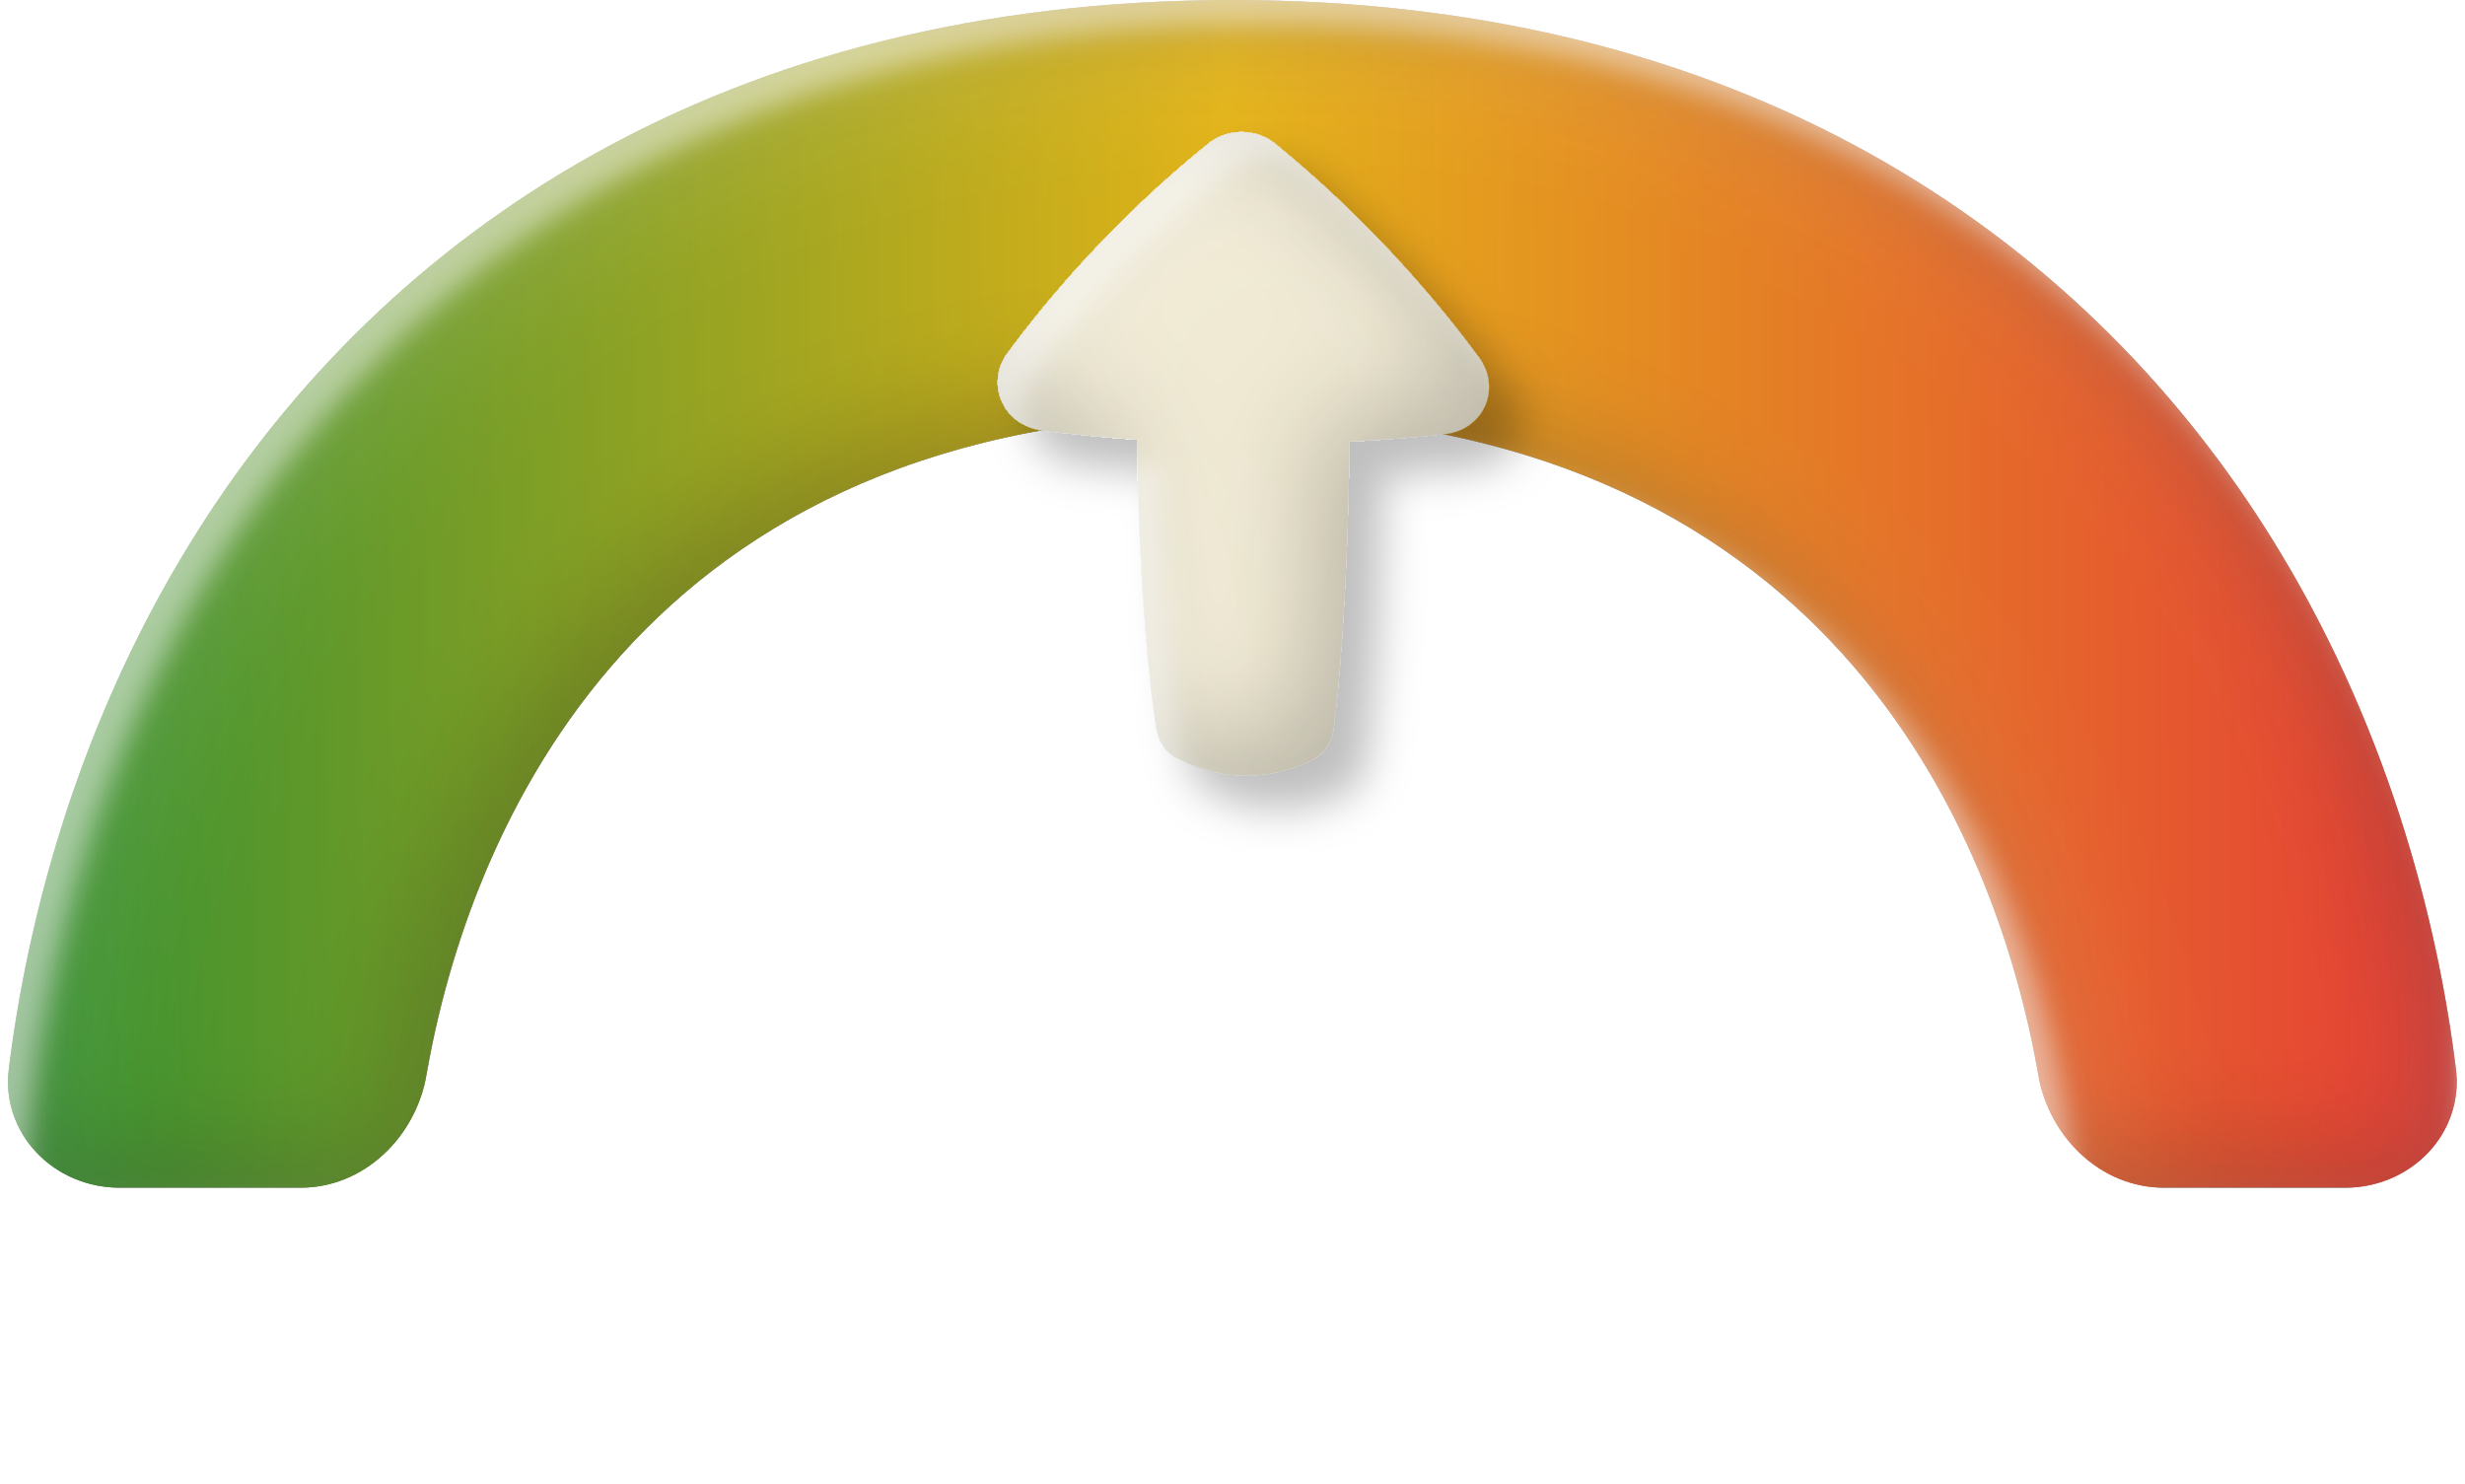
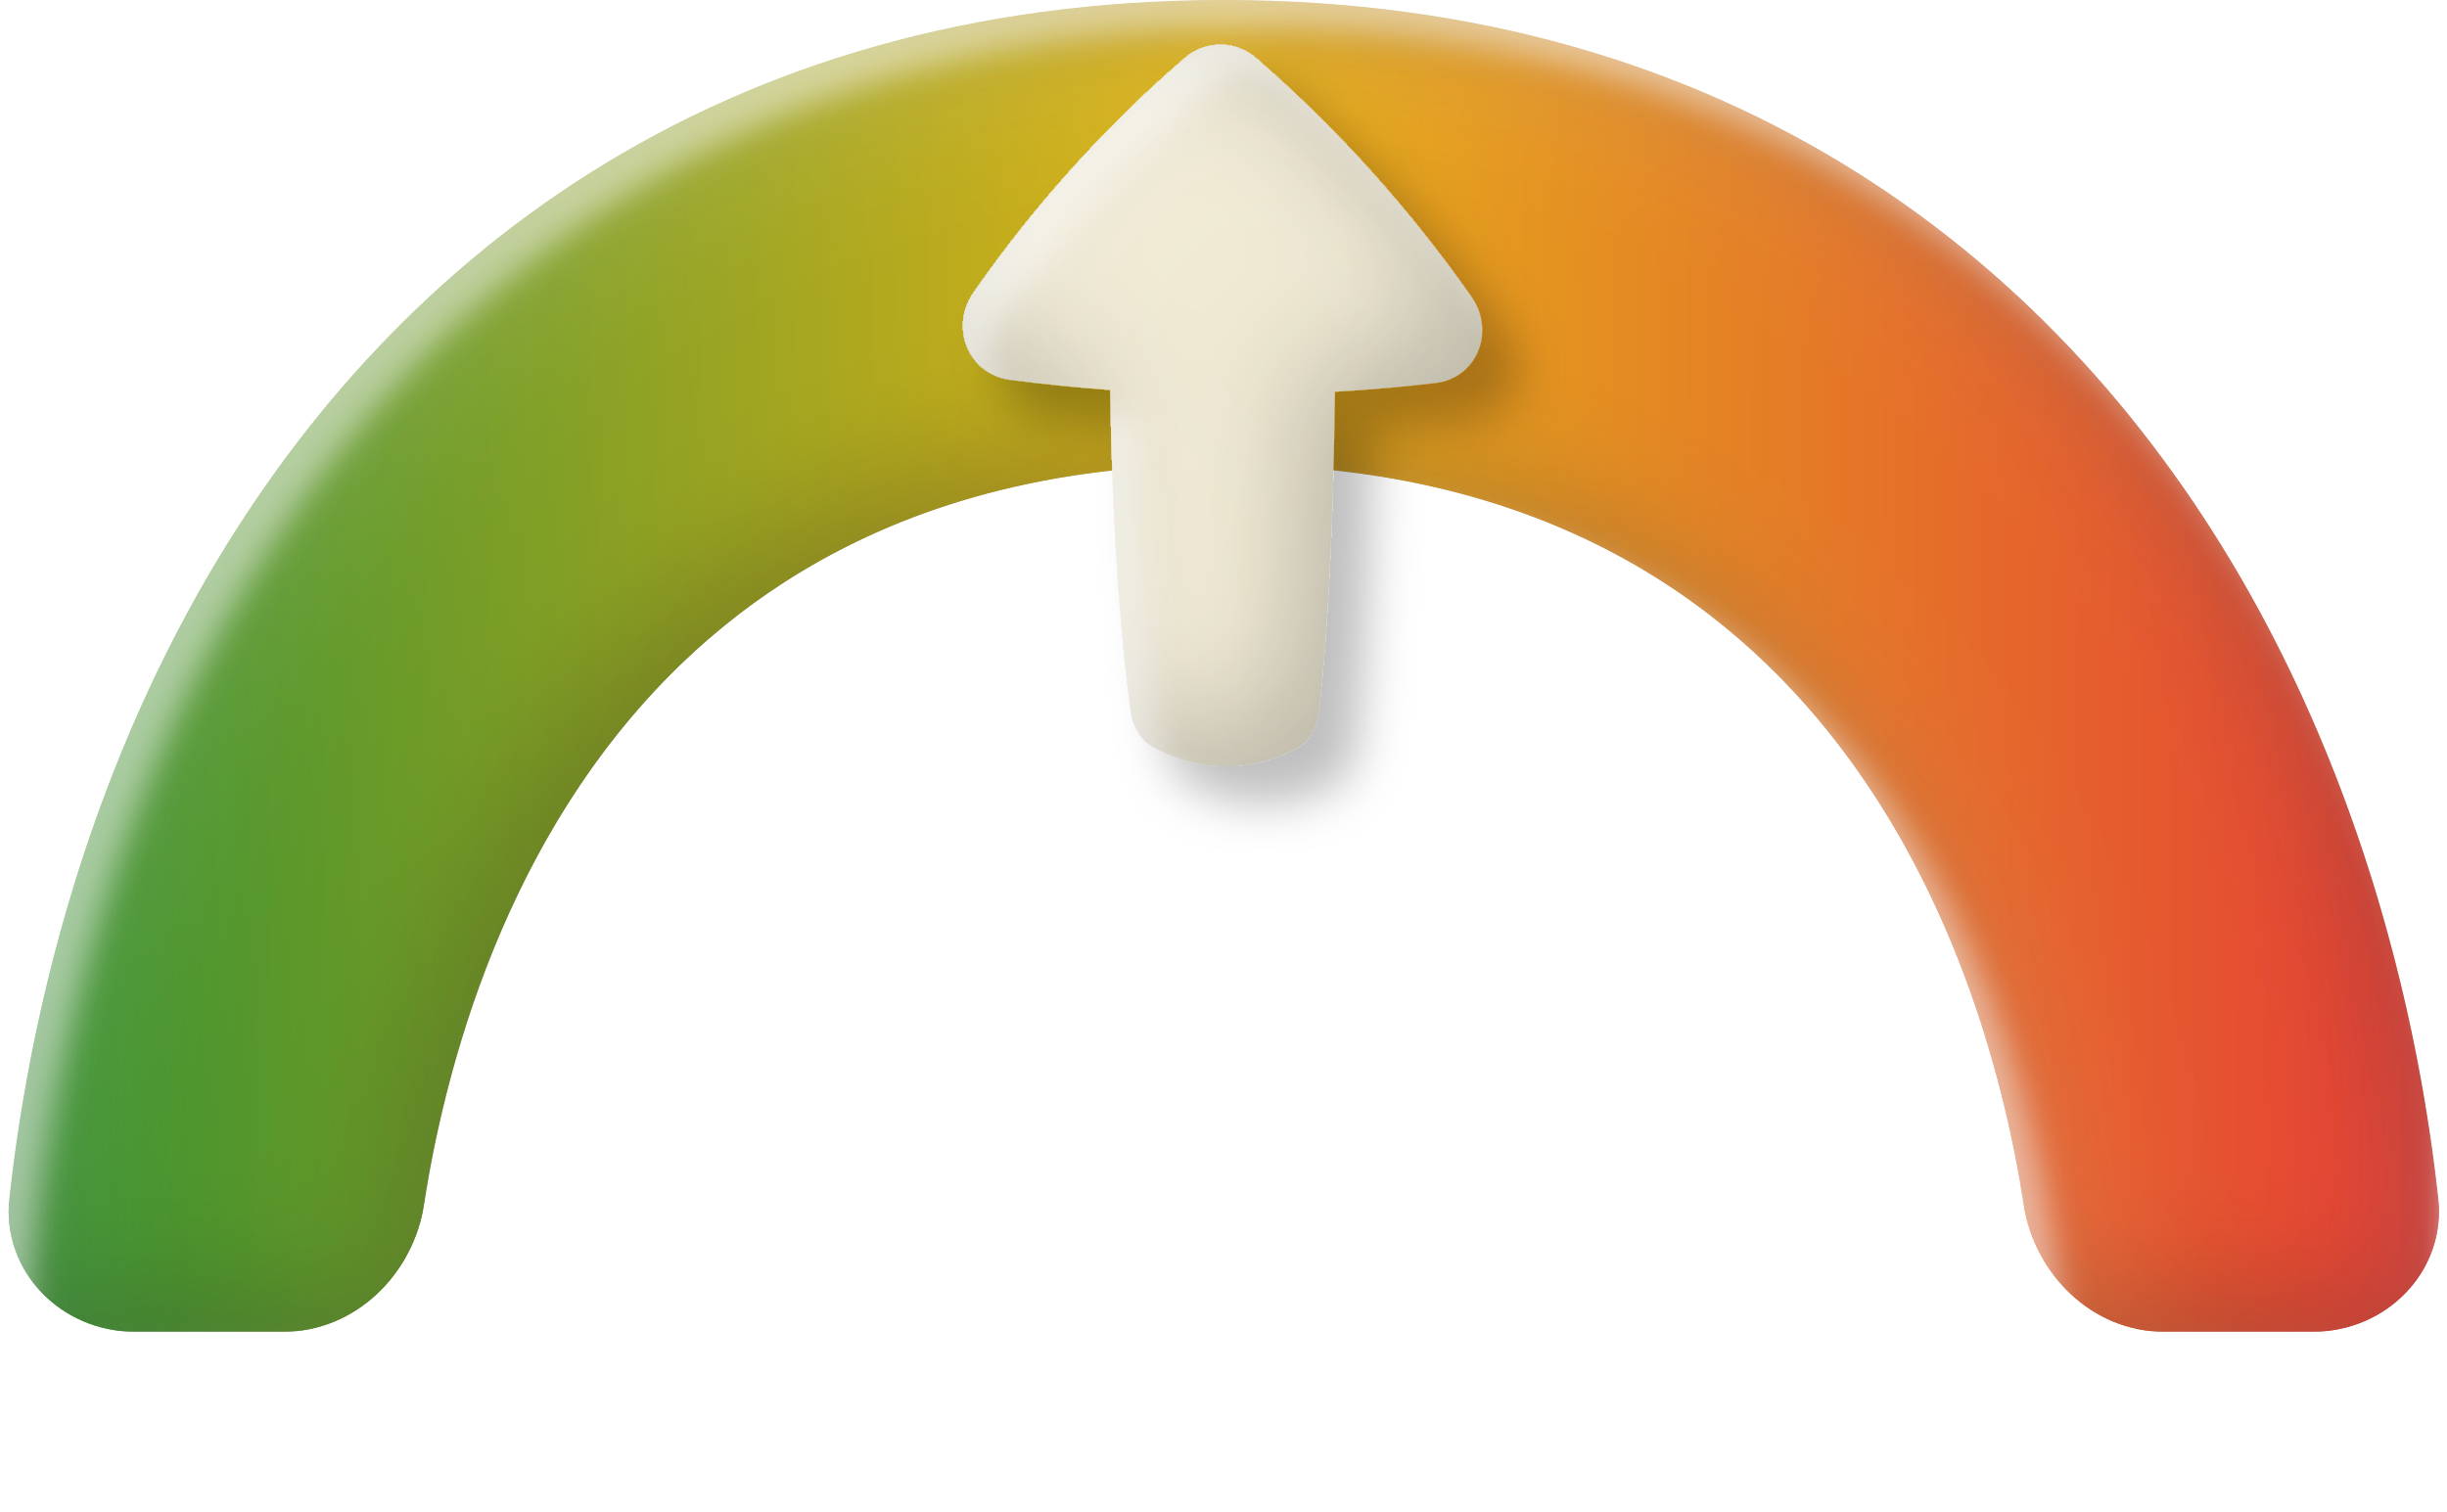
- <svg xmlns="http://www.w3.org/2000/svg" width="2863" height="1723" viewBox="0 0 2863 1723" fill="none">
-   <mask id="mask0_33_10" style="mask-type:alpha" maskUnits="userSpaceOnUse" x="9" y="0" width="2845" height="1380">
-     <path d="M10.201 1241.03C0.849 1316.74 62.596 1379.39 138.878 1379.39H349.18C422.812 1379.39 482.818 1320.7 495.436 1248.15C544.263 967.427 741.017 481.184 1431.34 481.184C2121.67 481.184 2318.42 967.427 2367.25 1248.15C2379.87 1320.7 2439.88 1379.39 2513.51 1379.39H2723.81C2800.09 1379.39 2861.84 1316.74 2852.49 1241.03C2831.49 1071.03 2773.27 836.92 2631.43 613.852C2413.91 271.784 2024.88 0 1431.34 0C837.807 0 448.777 271.784 231.262 613.852C89.416 836.92 31.201 1071.03 10.201 1241.03Z" fill="#F0EAD4" />
-     <path d="M10.201 1241.03C0.849 1316.74 62.596 1379.39 138.878 1379.39H349.18C422.812 1379.39 482.818 1320.7 495.436 1248.15C544.263 967.427 741.017 481.184 1431.34 481.184C2121.67 481.184 2318.42 967.427 2367.25 1248.15C2379.87 1320.7 2439.88 1379.39 2513.51 1379.39H2723.81C2800.09 1379.39 2861.84 1316.74 2852.49 1241.03C2831.49 1071.03 2773.27 836.92 2631.43 613.852C2413.91 271.784 2024.88 0 1431.34 0C837.807 0 448.777 271.784 231.262 613.852C89.416 836.92 31.201 1071.03 10.201 1241.03Z" fill="url(#paint0_linear_33_10)" />
+ <svg xmlns="http://www.w3.org/2000/svg" width="2526" height="1561" viewBox="0 0 2526 1561" fill="none">
+   <mask id="mask0_65_34" style="mask-type:alpha" maskUnits="userSpaceOnUse" x="8" y="-1" width="2510" height="1376">
+     <path d="M9.669 1236.77C1.381 1312.49 63.058 1374.94 139.227 1374.94H292.63C366.453 1374.94 426.566 1316.03 437.86 1243.07C481.206 963.091 655.102 479.629 1263.32 479.629C1871.54 479.629 2045.44 963.091 2088.78 1243.07C2100.08 1316.03 2160.19 1374.94 2234.01 1374.94H2387.42C2463.58 1374.94 2525.26 1312.49 2516.97 1236.77C2498.43 1067.34 2447.06 834.108 2321.99 611.868C2130.11 270.905 1786.92 -0 1263.32 -0C739.725 -0 396.537 270.905 204.654 611.868C79.584 834.108 28.218 1067.34 9.669 1236.77Z" fill="#F0EAD4" />
+     <path d="M9.669 1236.77C1.381 1312.49 63.058 1374.94 139.227 1374.94H292.63C366.453 1374.94 426.566 1316.03 437.86 1243.07C481.206 963.091 655.102 479.629 1263.32 479.629C1871.54 479.629 2045.44 963.091 2088.78 1243.07C2100.08 1316.03 2160.19 1374.94 2234.01 1374.94H2387.42C2463.58 1374.94 2525.26 1312.49 2516.97 1236.77C2498.43 1067.34 2447.06 834.108 2321.99 611.868C2130.11 270.905 1786.92 -0 1263.32 -0C739.725 -0 396.537 270.905 204.654 611.868C79.584 834.108 28.218 1067.34 9.669 1236.77Z" fill="url(#paint0_linear_65_34)" />
  </mask>
-   <g mask="url(#mask0_33_10)">
-     <path d="M240.424 1461.5C239.798 1583.91 270.789 1862.98 434.284 2120.09C608.832 2394.59 922.284 2622.45 1431.34 2622.45C1940.4 2622.45 2253.85 2394.59 2428.4 2120.09C2591.89 1862.99 2622.89 1583.93 2622.26 1461.51V1401.53C2622.89 1279.11 2591.89 1000.06 2428.4 742.95C2253.85 468.452 1940.4 240.592 1431.34 240.592C922.284 240.592 608.832 468.452 434.284 742.95C270.789 1000.07 239.798 1279.13 240.424 1401.55V1461.5Z" stroke="black" stroke-width="481.184" />
-     <g filter="url(#filter0_iii_33_10)">
-       <path d="M0.002 1379.39H481.31C488.004 1165.93 612.142 481.184 1431.35 481.184C2250.55 481.184 2374.69 1165.93 2381.38 1379.39H2862.69C2859.72 1218.49 2817.62 906.662 2631.43 613.852C2413.91 271.784 2024.88 0 1431.35 0C837.809 0 448.78 271.784 231.265 613.852C45.072 906.662 2.976 1218.49 0.002 1379.39Z" fill="#F0EAD4" />
-       <path d="M0.002 1379.39H481.31C488.004 1165.93 612.142 481.184 1431.35 481.184C2250.55 481.184 2374.69 1165.93 2381.38 1379.39H2862.69C2859.72 1218.49 2817.62 906.662 2631.43 613.852C2413.91 271.784 2024.88 0 1431.35 0C837.809 0 448.78 271.784 231.265 613.852C45.072 906.662 2.976 1218.49 0.002 1379.39Z" fill="url(#paint1_linear_33_10)" />
+   <g mask="url(#mask0_65_34)">
+     <g filter="url(#filter0_diii_65_34)">
+       <path d="M0.646 1374.94H425.237C431.142 1162.16 540.652 479.629 1263.32 479.629C1986 479.629 2095.51 1162.16 2101.41 1374.94H2526C2523.38 1214.55 2486.24 903.732 2321.99 611.868C2130.11 270.905 1786.92 -0 1263.32 -0C739.728 -0 396.54 270.905 204.657 611.868C40.404 903.732 3.269 1214.55 0.646 1374.94Z" fill="#F0EAD4" />
+       <path d="M0.646 1374.94H425.237C431.142 1162.16 540.652 479.629 1263.32 479.629C1986 479.629 2095.51 1162.16 2101.41 1374.94H2526C2523.38 1214.55 2486.24 903.732 2321.99 611.868C2130.11 270.905 1786.92 -0 1263.32 -0C739.728 -0 396.54 270.905 204.657 611.868C40.404 903.732 3.269 1214.55 0.646 1374.94Z" fill="url(#paint1_linear_65_34)" />
    </g>
  </g>
-   <g filter="url(#filter1_diii_33_10)">
-     <path d="M1403.43 166.915C1426.25 148.512 1458.93 148.794 1481.91 167.594C1592.02 257.639 1670.57 351.362 1717.4 414.673C1744.53 451.347 1723.1 499.236 1678.11 504.133C1647.46 507.47 1610.05 510.751 1567.43 512.958C1564.8 698.055 1554.47 802.078 1548.98 845.28C1547 860.845 1538.89 874.888 1524.97 881.986C1507.73 890.769 1480.51 900.863 1446.66 900.712C1412.03 900.561 1384.04 889.453 1366.61 880.13C1353.21 872.964 1345.17 859.518 1342.87 844.555C1336.32 801.929 1323.69 697.489 1320.48 510.689C1278.2 507.725 1241.06 503.802 1210.59 499.943C1165.58 494.242 1143.71 446.01 1170.47 409.816C1216.65 347.342 1294.24 255.008 1403.43 166.915Z" fill="#F0EAD4" />
+   <g filter="url(#filter1_diii_65_34)">
+     <path d="M1223.3 59.815C1244.7 41.428 1275.4 41.648 1297.03 60.344C1400.62 149.89 1474.59 243.161 1518.7 306.18C1544.25 342.684 1524.2 390.458 1481.94 395.424C1453.15 398.808 1418.02 402.15 1377.98 404.43C1375.84 588.934 1366.32 692.64 1361.24 735.712C1359.41 751.231 1351.81 765.244 1338.74 772.345C1322.56 781.132 1297.02 791.245 1265.21 791.159C1232.68 791.074 1206.36 780.054 1189.97 770.794C1177.38 763.677 1169.79 750.289 1167.6 735.379C1161.38 692.903 1149.33 588.824 1145.98 402.634C1106.25 399.76 1071.36 395.92 1042.72 392.13C1000.43 386.533 979.801 338.499 1004.87 302.371C1048.14 240.011 1120.88 147.829 1223.3 59.815Z" fill="#F0EAD4" />
  </g>
  <defs>
-     <filter id="filter0_iii_33_10" x="-28.965" y="-28.966" width="2939.93" height="1456.64" filterUnits="userSpaceOnUse" color-interpolation-filters="sRGB">
-       <feFlood flood-opacity="0" result="BackgroundImageFix" />
-       <feBlend mode="normal" in="SourceGraphic" in2="BackgroundImageFix" result="shape" />
-       <feColorMatrix in="SourceAlpha" type="matrix" values="0 0 0 0 0 0 0 0 0 0 0 0 0 0 0 0 0 0 127 0" result="hardAlpha" />
-       <feOffset dx="-28.966" dy="-28.966" />
-       <feGaussianBlur stdDeviation="63.726" />
-       <feComposite in2="hardAlpha" operator="arithmetic" k2="-1" k3="1" />
-       <feColorMatrix type="matrix" values="0 0 0 0 0 0 0 0 0 0 0 0 0 0 0 0 0 0 0.24 0" />
-       <feBlend mode="normal" in2="shape" result="effect1_innerShadow_33_10" />
-       <feColorMatrix in="SourceAlpha" type="matrix" values="0 0 0 0 0 0 0 0 0 0 0 0 0 0 0 0 0 0 127 0" result="hardAlpha" />
-       <feOffset dx="28.966" dy="28.966" />
-       <feGaussianBlur stdDeviation="15.931" />
-       <feComposite in2="hardAlpha" operator="arithmetic" k2="-1" k3="1" />
-       <feColorMatrix type="matrix" values="0 0 0 0 1 0 0 0 0 1 0 0 0 0 1 0 0 0 0.5 0" />
-       <feBlend mode="normal" in2="effect1_innerShadow_33_10" result="effect2_innerShadow_33_10" />
-       <feColorMatrix in="SourceAlpha" type="matrix" values="0 0 0 0 0 0 0 0 0 0 0 0 0 0 0 0 0 0 127 0" result="hardAlpha" />
-       <feOffset dx="48.277" dy="48.277" />
-       <feGaussianBlur stdDeviation="82.072" />
-       <feComposite in2="hardAlpha" operator="arithmetic" k2="-1" k3="1" />
-       <feColorMatrix type="matrix" values="0 0 0 0 1 0 0 0 0 1 0 0 0 0 1 0 0 0 0.15 0" />
-       <feBlend mode="normal" in2="effect2_innerShadow_33_10" result="effect3_innerShadow_33_10" />
-     </filter>
-     <filter id="filter1_diii_33_10" x="1129.86" y="124.335" width="686.42" height="863.278" filterUnits="userSpaceOnUse" color-interpolation-filters="sRGB">
+     <filter id="filter0_diii_65_34" x="-28.321" y="-28.967" width="2641.22" height="1490.8" filterUnits="userSpaceOnUse" color-interpolation-filters="sRGB">
      <feFlood flood-opacity="0" result="BackgroundImageFix" />
      <feColorMatrix in="SourceAlpha" type="matrix" values="0 0 0 0 0 0 0 0 0 0 0 0 0 0 0 0 0 0 127 0" result="hardAlpha" />
      <feOffset dx="38.622" dy="38.622" />
      <feGaussianBlur stdDeviation="24.139" />
      <feComposite in2="hardAlpha" operator="out" />
      <feColorMatrix type="matrix" values="0 0 0 0 0 0 0 0 0 0 0 0 0 0 0 0 0 0 0.25 0" />
-       <feBlend mode="normal" in2="BackgroundImageFix" result="effect1_dropShadow_33_10" />
-       <feBlend mode="normal" in="SourceGraphic" in2="effect1_dropShadow_33_10" result="shape" />
+       <feBlend mode="normal" in2="BackgroundImageFix" result="effect1_dropShadow_65_34" />
+       <feBlend mode="normal" in="SourceGraphic" in2="effect1_dropShadow_65_34" result="shape" />
      <feColorMatrix in="SourceAlpha" type="matrix" values="0 0 0 0 0 0 0 0 0 0 0 0 0 0 0 0 0 0 127 0" result="hardAlpha" />
      <feOffset dx="-28.966" dy="-28.966" />
      <feGaussianBlur stdDeviation="63.726" />
      <feComposite in2="hardAlpha" operator="arithmetic" k2="-1" k3="1" />
      <feColorMatrix type="matrix" values="0 0 0 0 0 0 0 0 0 0 0 0 0 0 0 0 0 0 0.24 0" />
-       <feBlend mode="normal" in2="shape" result="effect2_innerShadow_33_10" />
+       <feBlend mode="normal" in2="shape" result="effect2_innerShadow_65_34" />
      <feColorMatrix in="SourceAlpha" type="matrix" values="0 0 0 0 0 0 0 0 0 0 0 0 0 0 0 0 0 0 127 0" result="hardAlpha" />
      <feOffset dx="28.966" dy="28.966" />
      <feGaussianBlur stdDeviation="15.931" />
      <feComposite in2="hardAlpha" operator="arithmetic" k2="-1" k3="1" />
      <feColorMatrix type="matrix" values="0 0 0 0 1 0 0 0 0 1 0 0 0 0 1 0 0 0 0.5 0" />
-       <feBlend mode="normal" in2="effect2_innerShadow_33_10" result="effect3_innerShadow_33_10" />
+       <feBlend mode="normal" in2="effect2_innerShadow_65_34" result="effect3_innerShadow_65_34" />
      <feColorMatrix in="SourceAlpha" type="matrix" values="0 0 0 0 0 0 0 0 0 0 0 0 0 0 0 0 0 0 127 0" result="hardAlpha" />
      <feOffset dx="48.277" dy="48.277" />
      <feGaussianBlur stdDeviation="82.072" />
      <feComposite in2="hardAlpha" operator="arithmetic" k2="-1" k3="1" />
      <feColorMatrix type="matrix" values="0 0 0 0 1 0 0 0 0 1 0 0 0 0 1 0 0 0 0.15 0" />
-       <feBlend mode="normal" in2="effect3_innerShadow_33_10" result="effect4_innerShadow_33_10" />
+       <feBlend mode="normal" in2="effect3_innerShadow_65_34" result="effect4_innerShadow_65_34" />
    </filter>
-     <linearGradient id="paint0_linear_33_10" x1="2862.86" y1="1415.48" x2="-0.179" y2="1427.51" gradientUnits="userSpaceOnUse">
+     <filter id="filter1_diii_65_34" x="965.03" y="17.205" width="651.883" height="860.853" filterUnits="userSpaceOnUse" color-interpolation-filters="sRGB">
+       <feFlood flood-opacity="0" result="BackgroundImageFix" />
+       <feColorMatrix in="SourceAlpha" type="matrix" values="0 0 0 0 0 0 0 0 0 0 0 0 0 0 0 0 0 0 127 0" result="hardAlpha" />
+       <feOffset dx="38.622" dy="38.622" />
+       <feGaussianBlur stdDeviation="24.139" />
+       <feComposite in2="hardAlpha" operator="out" />
+       <feColorMatrix type="matrix" values="0 0 0 0 0 0 0 0 0 0 0 0 0 0 0 0 0 0 0.25 0" />
+       <feBlend mode="normal" in2="BackgroundImageFix" result="effect1_dropShadow_65_34" />
+       <feBlend mode="normal" in="SourceGraphic" in2="effect1_dropShadow_65_34" result="shape" />
+       <feColorMatrix in="SourceAlpha" type="matrix" values="0 0 0 0 0 0 0 0 0 0 0 0 0 0 0 0 0 0 127 0" result="hardAlpha" />
+       <feOffset dx="-28.966" dy="-28.966" />
+       <feGaussianBlur stdDeviation="63.726" />
+       <feComposite in2="hardAlpha" operator="arithmetic" k2="-1" k3="1" />
+       <feColorMatrix type="matrix" values="0 0 0 0 0 0 0 0 0 0 0 0 0 0 0 0 0 0 0.24 0" />
+       <feBlend mode="normal" in2="shape" result="effect2_innerShadow_65_34" />
+       <feColorMatrix in="SourceAlpha" type="matrix" values="0 0 0 0 0 0 0 0 0 0 0 0 0 0 0 0 0 0 127 0" result="hardAlpha" />
+       <feOffset dx="28.966" dy="28.966" />
+       <feGaussianBlur stdDeviation="15.931" />
+       <feComposite in2="hardAlpha" operator="arithmetic" k2="-1" k3="1" />
+       <feColorMatrix type="matrix" values="0 0 0 0 1 0 0 0 0 1 0 0 0 0 1 0 0 0 0.5 0" />
+       <feBlend mode="normal" in2="effect2_innerShadow_65_34" result="effect3_innerShadow_65_34" />
+       <feColorMatrix in="SourceAlpha" type="matrix" values="0 0 0 0 0 0 0 0 0 0 0 0 0 0 0 0 0 0 127 0" result="hardAlpha" />
+       <feOffset dx="48.277" dy="48.277" />
+       <feGaussianBlur stdDeviation="82.072" />
+       <feComposite in2="hardAlpha" operator="arithmetic" k2="-1" k3="1" />
+       <feColorMatrix type="matrix" values="0 0 0 0 1 0 0 0 0 1 0 0 0 0 1 0 0 0 0.15 0" />
+       <feBlend mode="normal" in2="effect3_innerShadow_65_34" result="effect4_innerShadow_65_34" />
+     </filter>
+     <linearGradient id="paint0_linear_65_34" x1="2526.16" y1="1410.91" x2="0.476" y2="1420.3" gradientUnits="userSpaceOnUse">
      <stop stop-color="#E63C36" />
      <stop offset="0.5" stop-color="#E3B318" />
      <stop offset="1" stop-color="#318F30" />
    </linearGradient>
-     <linearGradient id="paint1_linear_33_10" x1="2862.87" y1="1415.48" x2="-0.176" y2="1427.51" gradientUnits="userSpaceOnUse">
+     <linearGradient id="paint1_linear_65_34" x1="2526.16" y1="1410.91" x2="0.479" y2="1420.3" gradientUnits="userSpaceOnUse">
      <stop stop-color="#E63C36" />
      <stop offset="0.5" stop-color="#E3B318" />
      <stop offset="1" stop-color="#318F30" />
    </linearGradient>
  </defs>
</svg>
